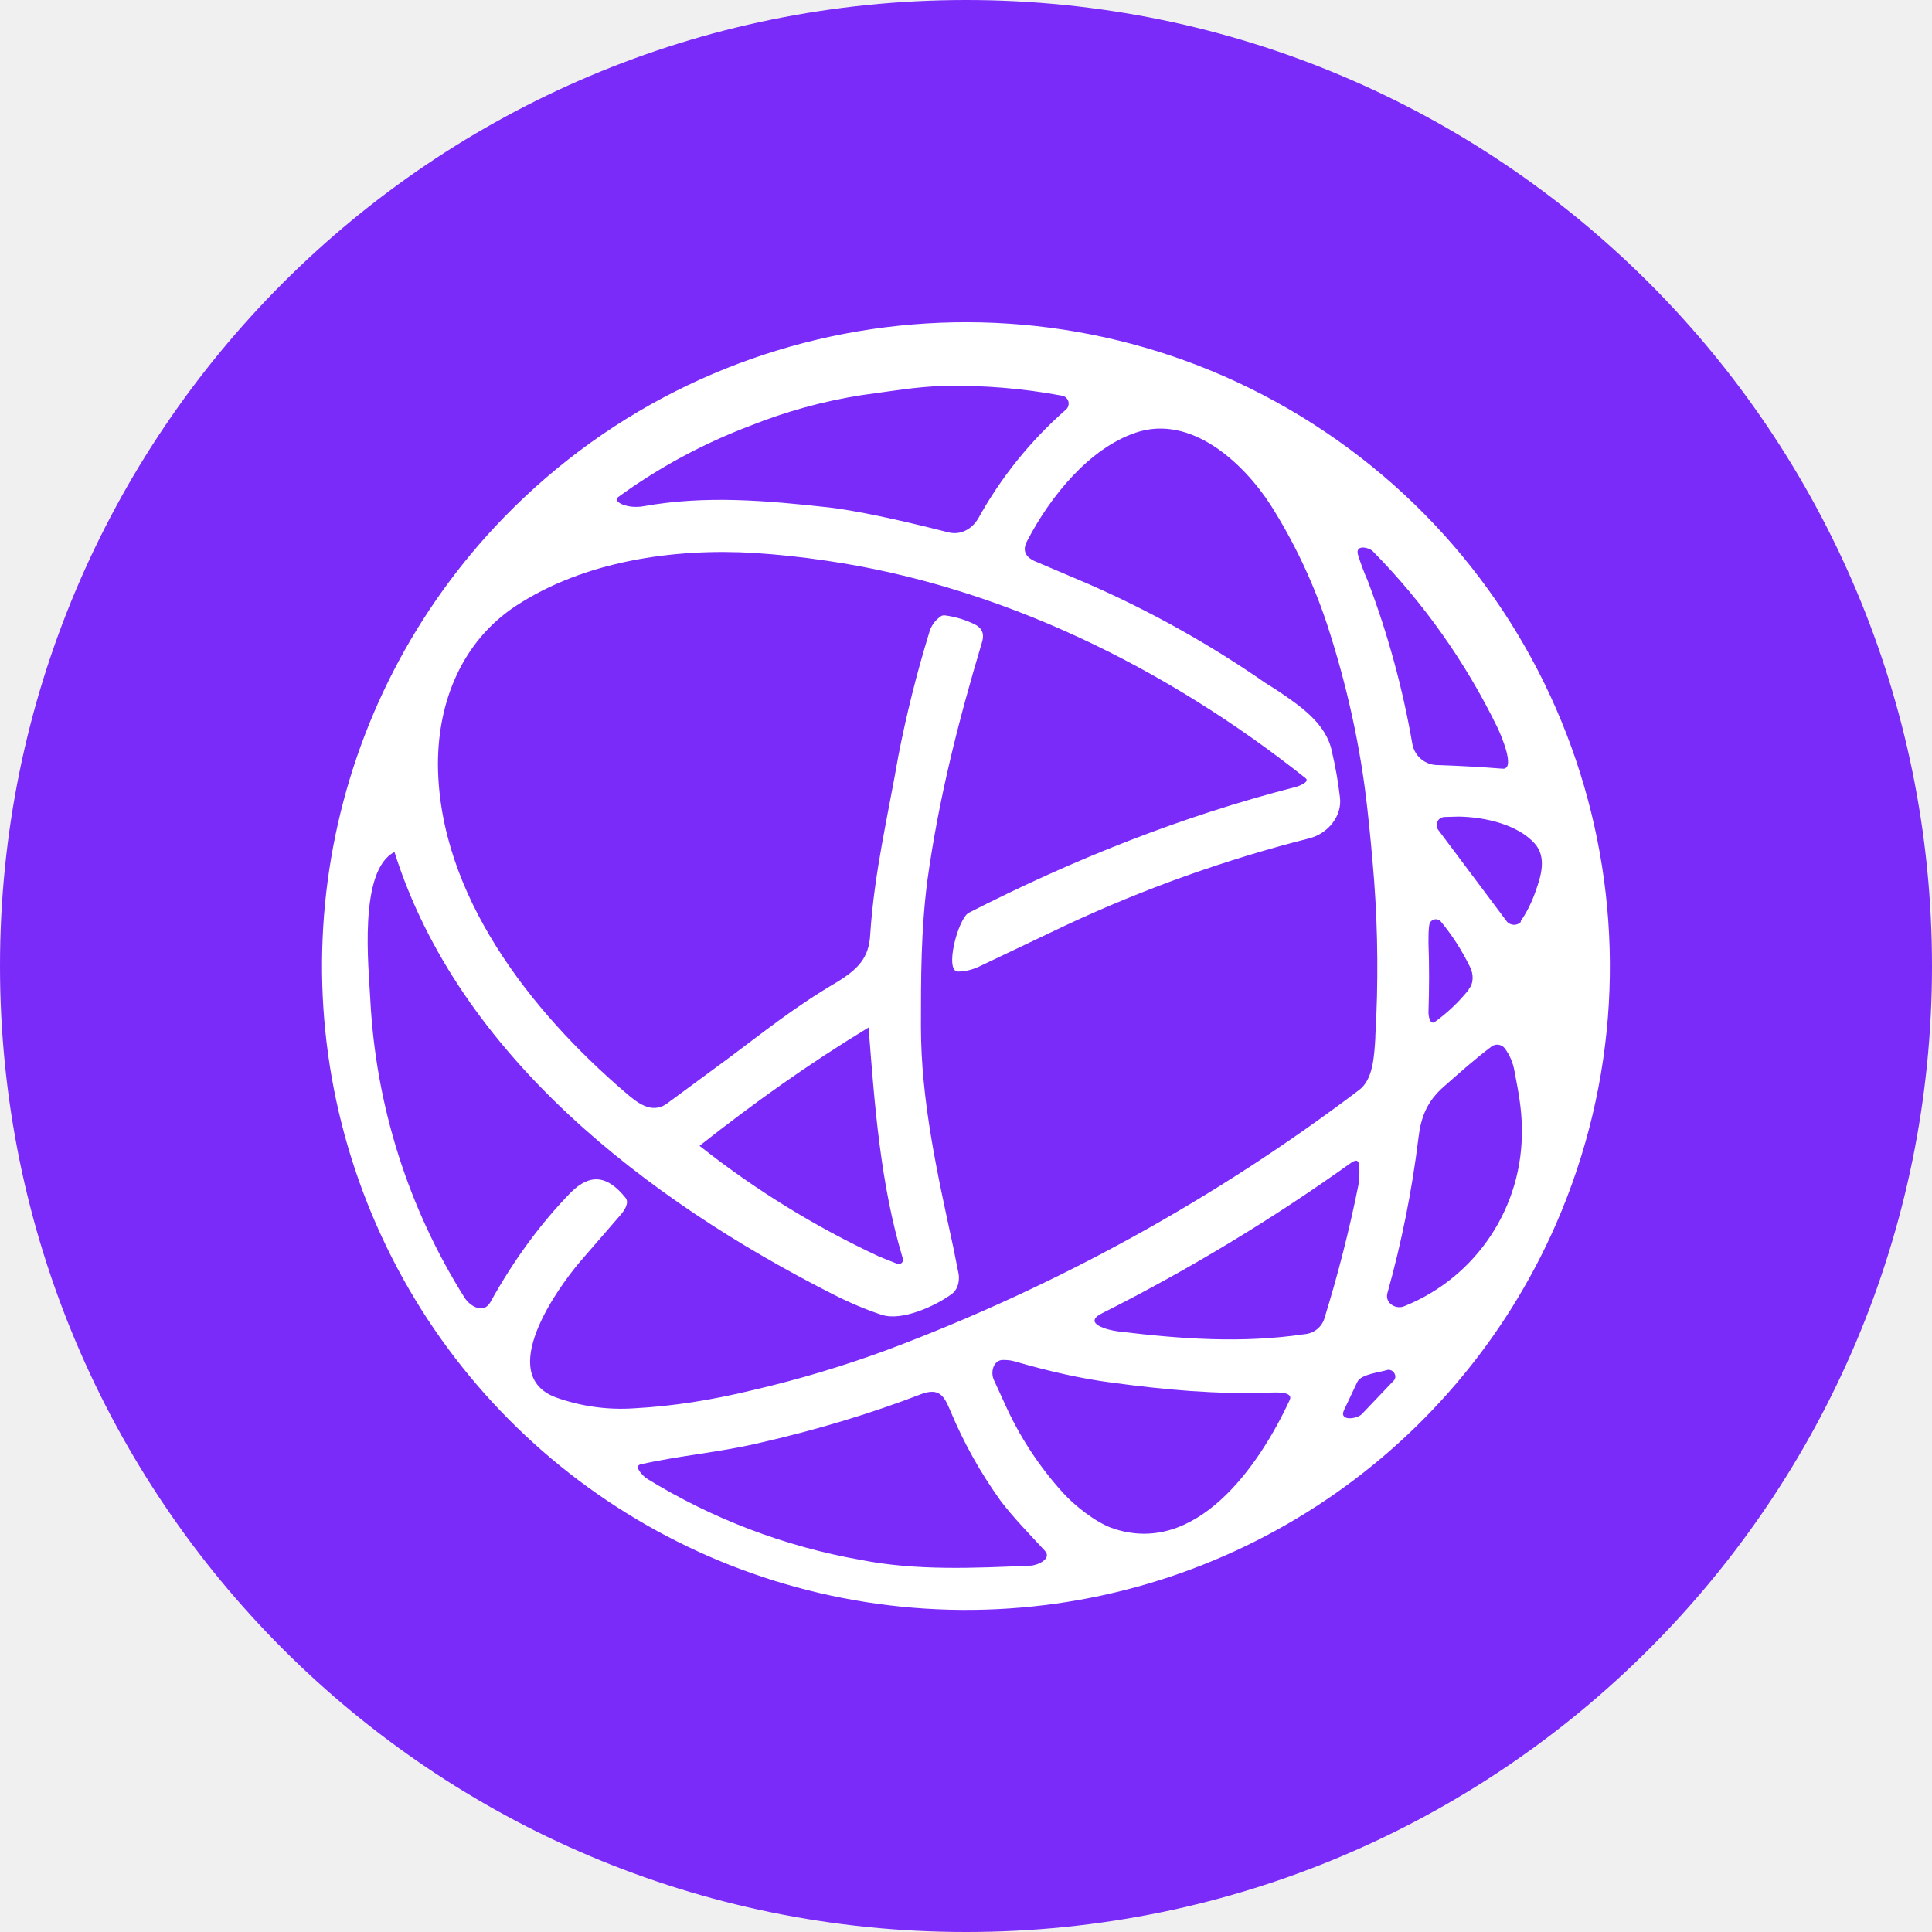
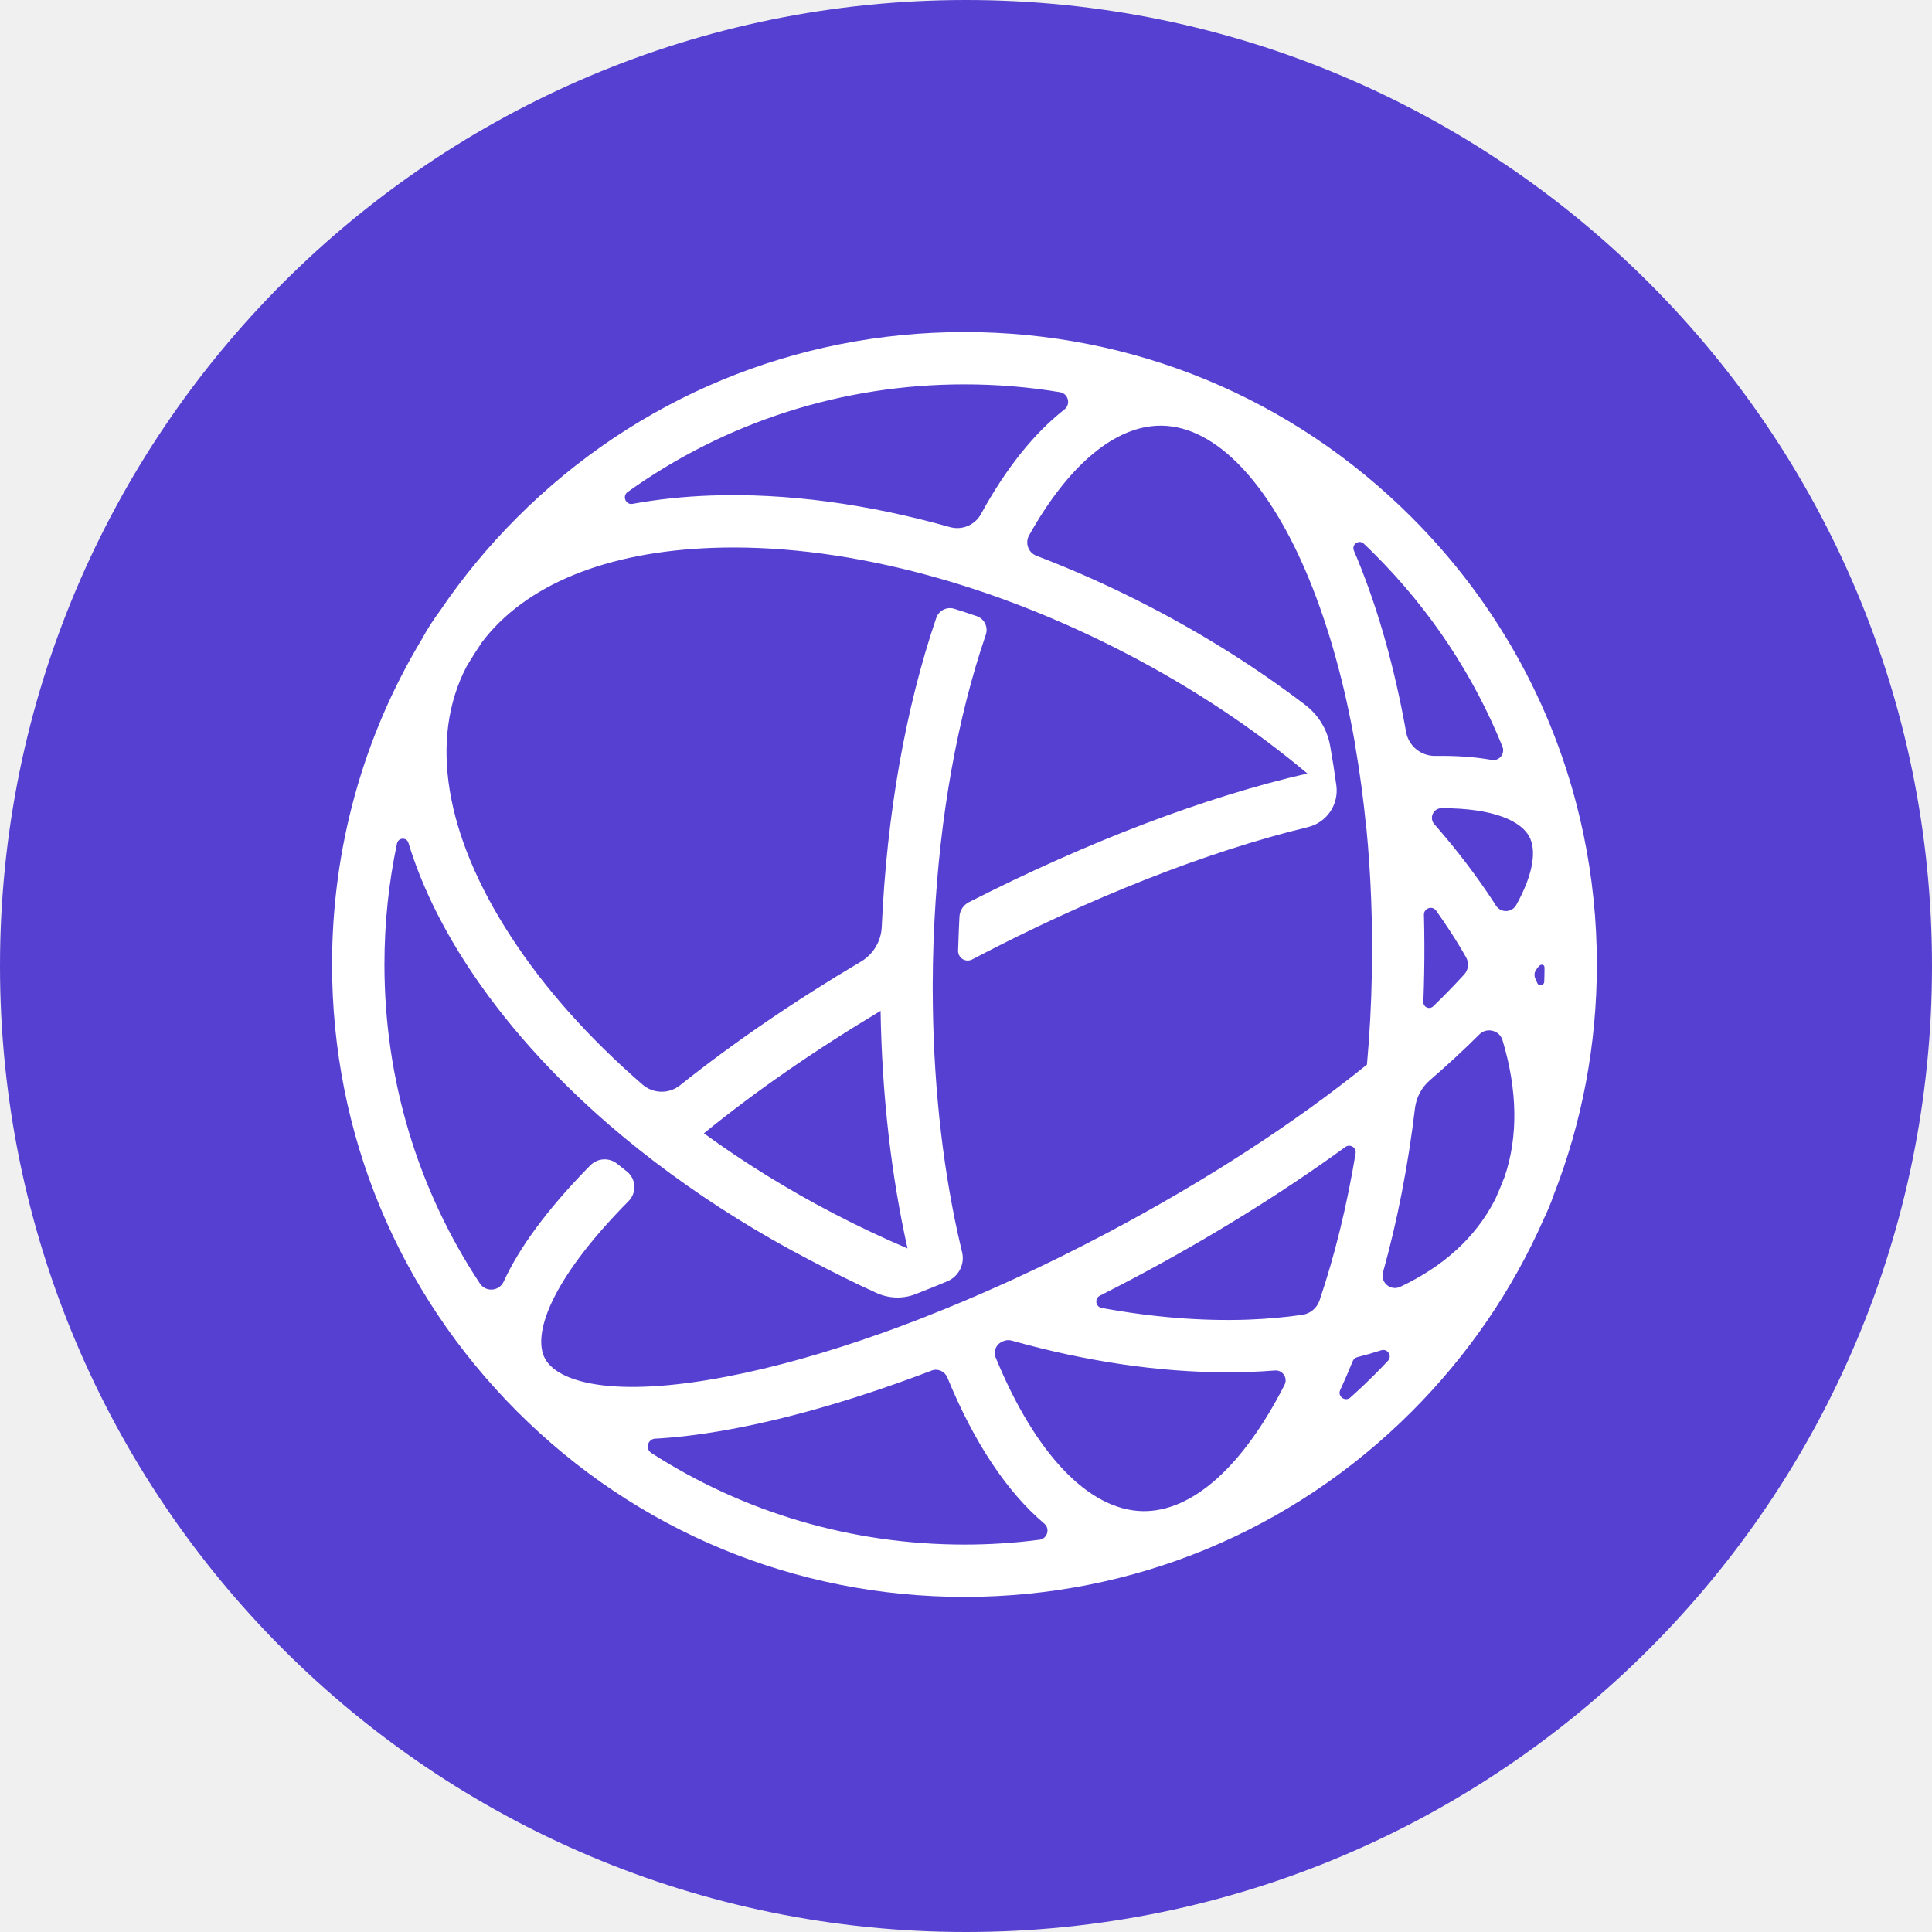
<svg xmlns="http://www.w3.org/2000/svg" viewBox="0 0 64 64">
-   <circle cx="32" cy="32" r="32" fill="#7a2bf9" />
-   <path fill="#fff" fill-rule="evenodd" d="M51.547 40.544a21.336 21.336 0 0 0-34.854-23.405 21.333 21.333 0 1 0 34.854 23.405M28.533 13.091a17 17 0 0 0-3.68 1.013 18.7 18.7 0 0 0-4.373 2.36c-.213.16.32.4.827.307 2.093-.374 4.093-.187 6.173.04.867.106 2.173.373 3.947.826.4.094.76-.106.973-.453.75-1.36 1.73-2.576 2.893-3.6a.27.27 0 0 0 .099-.285.27.27 0 0 0-.232-.195 19.2 19.2 0 0 0-3.907-.32c-.92.027-1.813.187-2.72.307m3.2 19.093q.376 0 .774-.2l2.8-1.333a45.3 45.3 0 0 1 8.066-2.88c.627-.16 1.094-.747 1.014-1.36a13 13 0 0 0-.267-1.52c-.187-.934-1.067-1.52-1.84-2.04l-.36-.227a34.7 34.7 0 0 0-5.867-3.28l-1.786-.76q-.48-.224-.24-.667c.76-1.466 2.053-3.066 3.6-3.586 1.826-.614 3.56 1 4.466 2.4.76 1.2 1.387 2.506 1.867 3.946.653 2 1.107 4.04 1.333 6.094q.123 1.08.227 2.4a39 39 0 0 1 .04 5.146v.067c-.04.64-.08 1.373-.533 1.72a61.9 61.9 0 0 1-15.6 8.6 37 37 0 0 1-4.494 1.347c-1.373.333-2.666.533-3.906.6a6.4 6.4 0 0 1-2.614-.36c-2-.747.04-3.6.8-4.494l1.374-1.586c.106-.134.266-.374.133-.534-.6-.746-1.173-.813-1.813-.173q-1.504 1.541-2.667 3.64c-.227.387-.667.133-.853-.16a20.53 20.53 0 0 1-3.12-9.867c-.054-1.08-.4-4.28.8-4.893 2.133 6.76 8.4 11.533 14.48 14.627q.864.442 1.666.706c.667.214 1.76-.293 2.28-.666.227-.147.294-.414.267-.667l-.187-.933c-.52-2.4-1.066-4.827-1.066-7.294 0-1.613 0-3.16.213-4.826.373-2.707 1.027-5.28 1.813-7.907q.123-.403-.253-.587a3.2 3.2 0 0 0-.987-.293c-.04 0-.08 0-.12.027a.96.96 0 0 0-.4.573q-.613 2-1.013 4.053c-.347 2-.8 3.867-.933 5.92-.04.774-.4 1.147-1.12 1.587-1.427.84-2.44 1.667-3.534 2.48l-2.08 1.533c-.52.374-1.013-.053-1.4-.386-3.106-2.667-6.16-6.534-6.186-10.854 0-2.08.8-4.066 2.573-5.24 2.267-1.493 5.24-1.92 7.907-1.76q1.197.078 2.373.254c5.787.84 11.28 3.546 15.88 7.2.187.133-.267.293-.347.306-3.733.96-7.333 2.387-10.8 4.16-.36.187-.826 1.974-.346 1.947zm-2.613 9.44.6.24c.12.04.227-.067.187-.173-.747-2.48-.934-5.094-1.134-7.654-2 1.214-3.773 2.48-5.6 3.92a30 30 0 0 0 5.947 3.667m16.187-22.387a8 8 0 0 1-.32-.853c-.107-.36.346-.253.48-.133a22.1 22.1 0 0 1 4.133 5.84c.08.16.64 1.413.173 1.373q-.997-.08-2.133-.12a.85.85 0 0 1-.853-.693 29.3 29.3 0 0 0-1.48-5.414m5.066 11.28q.296-.424.494-.986c.186-.52.373-1.134-.027-1.587-.56-.627-1.64-.88-2.52-.893l-.467.013a.267.267 0 0 0-.2.44l2.267 3.027c.133.146.36.133.467 0zm-1.72 2.267q-.48.603-1.12 1.067c-.173.12-.213-.227-.213-.307.027-.813.027-1.6 0-2.32 0-.213 0-.413.027-.587a.22.22 0 0 1 .386-.106q.56.677.96 1.493c.12.24.134.533-.04.747zm-2.12 10.48a6.21 6.21 0 0 0 3.88-5.867c0-.666-.12-1.266-.24-1.893a1.76 1.76 0 0 0-.333-.787.32.32 0 0 0-.427-.053c-.533.4-1.026.84-1.586 1.333s-.76 1.014-.84 1.707q-.32 2.605-1.027 5.133c-.093.334.293.56.573.427m-10.026.24a62.4 62.4 0 0 0 8.253-4.987q.264-.184.267.134a2.7 2.7 0 0 1-.027.6 45 45 0 0 1-1.12 4.4.75.75 0 0 1-.667.546c-2.066.307-4.093.16-6.173-.093-.347-.04-1.2-.267-.533-.6m8.613 3.333 1.053-1.106c.134-.147-.026-.4-.226-.347-.24.08-.867.133-.987.4l-.44.933c-.173.374.44.294.6.12m-11.84-.346-.36-.787c-.107-.24-.027-.613.267-.653.133 0 .253 0 .4.04q1.797.522 3.213.706c1.773.24 3.493.4 5.28.334.133 0 .787-.054.64.253-1 2.16-3.107 5.227-5.907 4.227-.533-.2-1.2-.72-1.6-1.16a11.2 11.2 0 0 1-1.933-2.96m-11.867 2.48a20.2 20.2 0 0 0 7.12 2.706c1.827.36 3.76.267 5.6.187.2 0 .734-.213.48-.493-.493-.534-1.053-1.107-1.466-1.654a15 15 0 0 1-1.667-2.986c-.2-.48-.36-.76-.933-.56q-2.539.981-5.44 1.64c-1.32.306-2.56.4-3.867.693-.293.053.093.413.173.467" />
+   <circle cx="32" cy="32" r="32" fill="#5640d1" />
+   <path fill="#fff" fill-rule="evenodd" d="M51.155 32.52c-.004.13-.18.164-.231.044l-.067-.155c-.042-.095-.03-.205.032-.288l.07-.092c.084-.11.205-.093.205.029 0 .16-.004.298-.009.462m-.928-2.54c-.144.258-.51.27-.67.021l-.074-.115q-.863-1.322-1.97-2.584c-.18-.206-.033-.53.242-.53h.006c1.722 0 2.624.426 2.9.945.23.434.159 1.194-.434 2.263m-.385 9.003q-.138.353-.29.7-.023.048-.048.095c-.633 1.22-1.696 2.18-3.117 2.849-.319.15-.668-.142-.573-.481.472-1.689.83-3.52 1.06-5.44.044-.358.22-.686.493-.922q.878-.76 1.632-1.511l.005-.006c.247-.247.668-.14.77.194.495 1.648.522 3.183.068 4.522m-3.864 6.095q-.216.232-.442.457-.393.393-.804.76c-.173.153-.434-.04-.336-.25l.083-.18q.172-.381.334-.78c.026-.062.08-.11.145-.126q.41-.103.797-.229c.21-.067.374.187.223.348m-2.837-1.523q-.86.125-1.807.16c-1.54.053-3.168-.08-4.84-.388-.204-.037-.243-.313-.058-.406q.547-.278 1.095-.567c2.558-1.356 4.945-2.838 7.035-4.358.157-.114.373.02.34.211-.289 1.742-.69 3.382-1.194 4.87-.086.254-.306.44-.57.478m-.59 2.32c-1.372 2.699-3.062 4.213-4.7 4.183-1.78-.032-3.554-1.885-4.868-5.085l-.002-.004c-.083-.203.013-.435.214-.523l.042-.018c.086-.038.183-.044.274-.019 2.458.69 4.88 1.05 7.15 1.05q.37 0 .734-.012.427-.016.84-.048c.254-.02.432.249.316.477m-8.122 5.13q-1.224.16-2.479.16c-3.735 0-7.307-1.06-10.374-3.034-.211-.136-.122-.464.13-.475l.143-.008q1.17-.075 2.56-.343c1.97-.379 4.159-1.029 6.452-1.904.205-.079.435.023.518.227l.002.003c.888 2.164 1.982 3.798 3.21 4.838.203.172.102.503-.162.537M23.317 37.543c1.693-1.38 3.677-2.755 5.853-4.057.047 2.783.352 5.456.893 7.87q-1.213-.517-2.41-1.138c-1.545-.803-2.999-1.703-4.336-2.675M18.051 45c-.404-.763.118-2.528 2.77-5.21l.002-.002c.277-.28.25-.74-.059-.983l-.317-.252c-.264-.214-.646-.194-.886.046l-.103.104c-1.326 1.361-2.254 2.62-2.774 3.754-.147.32-.592.356-.787.06-2.057-3.11-3.162-6.754-3.162-10.57 0-1.363.141-2.705.417-4.009.042-.197.32-.21.378-.017.399 1.316 1.048 2.678 1.944 4.054 1.207 1.854 2.799 3.636 4.685 5.27q.968.837 2.033 1.618c1.437 1.055 3 2.028 4.661 2.892.737.383 1.455.748 2.19 1.079.408.184.874.198 1.291.034q.52-.203 1.047-.423c.382-.16.589-.576.487-.977l-.028-.114c-.578-2.435-.9-5.176-.938-8.047h-.001v-.103q-.001-.236-.004-.471v-.245h.002q0-.27.005-.54.014-.737.052-1.466v.001c.178-3.465.765-6.72 1.7-9.458.086-.254-.049-.529-.302-.615q-.37-.127-.74-.243c-.25-.078-.516.057-.6.304-1.013 2.974-1.639 6.502-1.805 10.236-.022.474-.28.905-.687 1.146-2.212 1.31-4.242 2.7-5.997 4.1-.365.292-.887.281-1.24-.025-1.76-1.525-3.24-3.18-4.358-4.899-2.198-3.376-2.72-6.556-1.47-8.953l.01-.017q.237-.398.497-.783c1.436-1.901 4.11-3.003 7.656-3.128q.336-.012.679-.012c2.175 0 4.509.359 6.883 1.044l.157.045.12.036q.824.246 1.65.543l.038.014q.216.078.43.16l.135.05.13.05c1.159.45 2.317.971 3.461 1.566 2.215 1.15 4.242 2.499 6.005 3.979-3.366.77-7.279 2.258-11.213 4.264-.181.093-.3.275-.312.479-.014.243-.032.734-.045 1.123-.008.245.25.407.467.293l.003-.001c3.895-2.046 7.782-3.574 11.12-4.382.624-.151 1.028-.75.94-1.386q-.091-.668-.206-1.311c-.096-.54-.392-1.022-.828-1.354-1.563-1.192-3.286-2.284-5.131-3.243-1.243-.646-2.505-1.212-3.769-1.694-.27-.103-.386-.423-.245-.676 1.303-2.33 2.851-3.634 4.36-3.634h.047c1.78.032 3.555 1.886 4.87 5.085.664 1.62 1.18 3.488 1.532 5.518l-.005-.005q.225 1.3.361 2.68l-.024.014.033.032c.149 1.542.212 3.146.182 4.784q-.027 1.556-.163 3.057c-2.38 1.924-5.325 3.84-8.561 5.554-1.064.564-2.127 1.089-3.18 1.572l-.05.022-.24.11h-.003q-1.31.593-2.586 1.093v.001l-.143.056-.18.07-.426.16-.117.045q-.258.096-.513.187l-.064.023h-.001c-1.821.648-3.556 1.138-5.137 1.442-3.821.736-5.62.172-6.03-.601m2.741-28.702c3.234-2.316 7.098-3.565 11.155-3.565 1.07 0 2.128.087 3.163.258.278.046.37.4.15.574-1.004.786-1.937 1.95-2.762 3.46-.201.369-.628.549-1.032.435-2.734-.77-5.424-1.132-7.91-1.045q-1.375.05-2.6.276c-.229.042-.353-.258-.164-.393M47.17 30.303c-.005-.22.277-.314.405-.135q.235.33.453.664.29.444.538.882c.104.183.08.411-.062.566q-.336.369-.732.765-.145.145-.295.29c-.124.12-.333.028-.326-.145q.018-.472.027-.949.017-.977-.008-1.938m-1.99-12.291q.18.17.358.349c1.852 1.851 3.278 4.015 4.232 6.371.096.238-.106.487-.358.441q-.829-.148-1.86-.132c-.477.008-.89-.326-.974-.795-.374-2.095-.914-4.03-1.608-5.719l-.12-.285c-.088-.206.168-.385.33-.23m7.265 9.58c-.827-3.933-2.774-7.547-5.683-10.456C42.805 13.179 37.545 11 31.949 11s-10.857 2.179-14.813 6.136c-.963.962-1.819 2.002-2.565 3.104q-.332.445-.597.934C12.035 24.395 11 28.093 11 31.95c0 5.596 2.18 10.856 6.136 14.813s9.217 6.136 14.813 6.136 10.856-2.18 14.813-6.136c1.867-1.867 3.338-4.025 4.372-6.372q.189-.39.33-.797c.941-2.404 1.434-4.986 1.434-7.644 0-1.463-.15-2.903-.441-4.303z" />
</svg>
